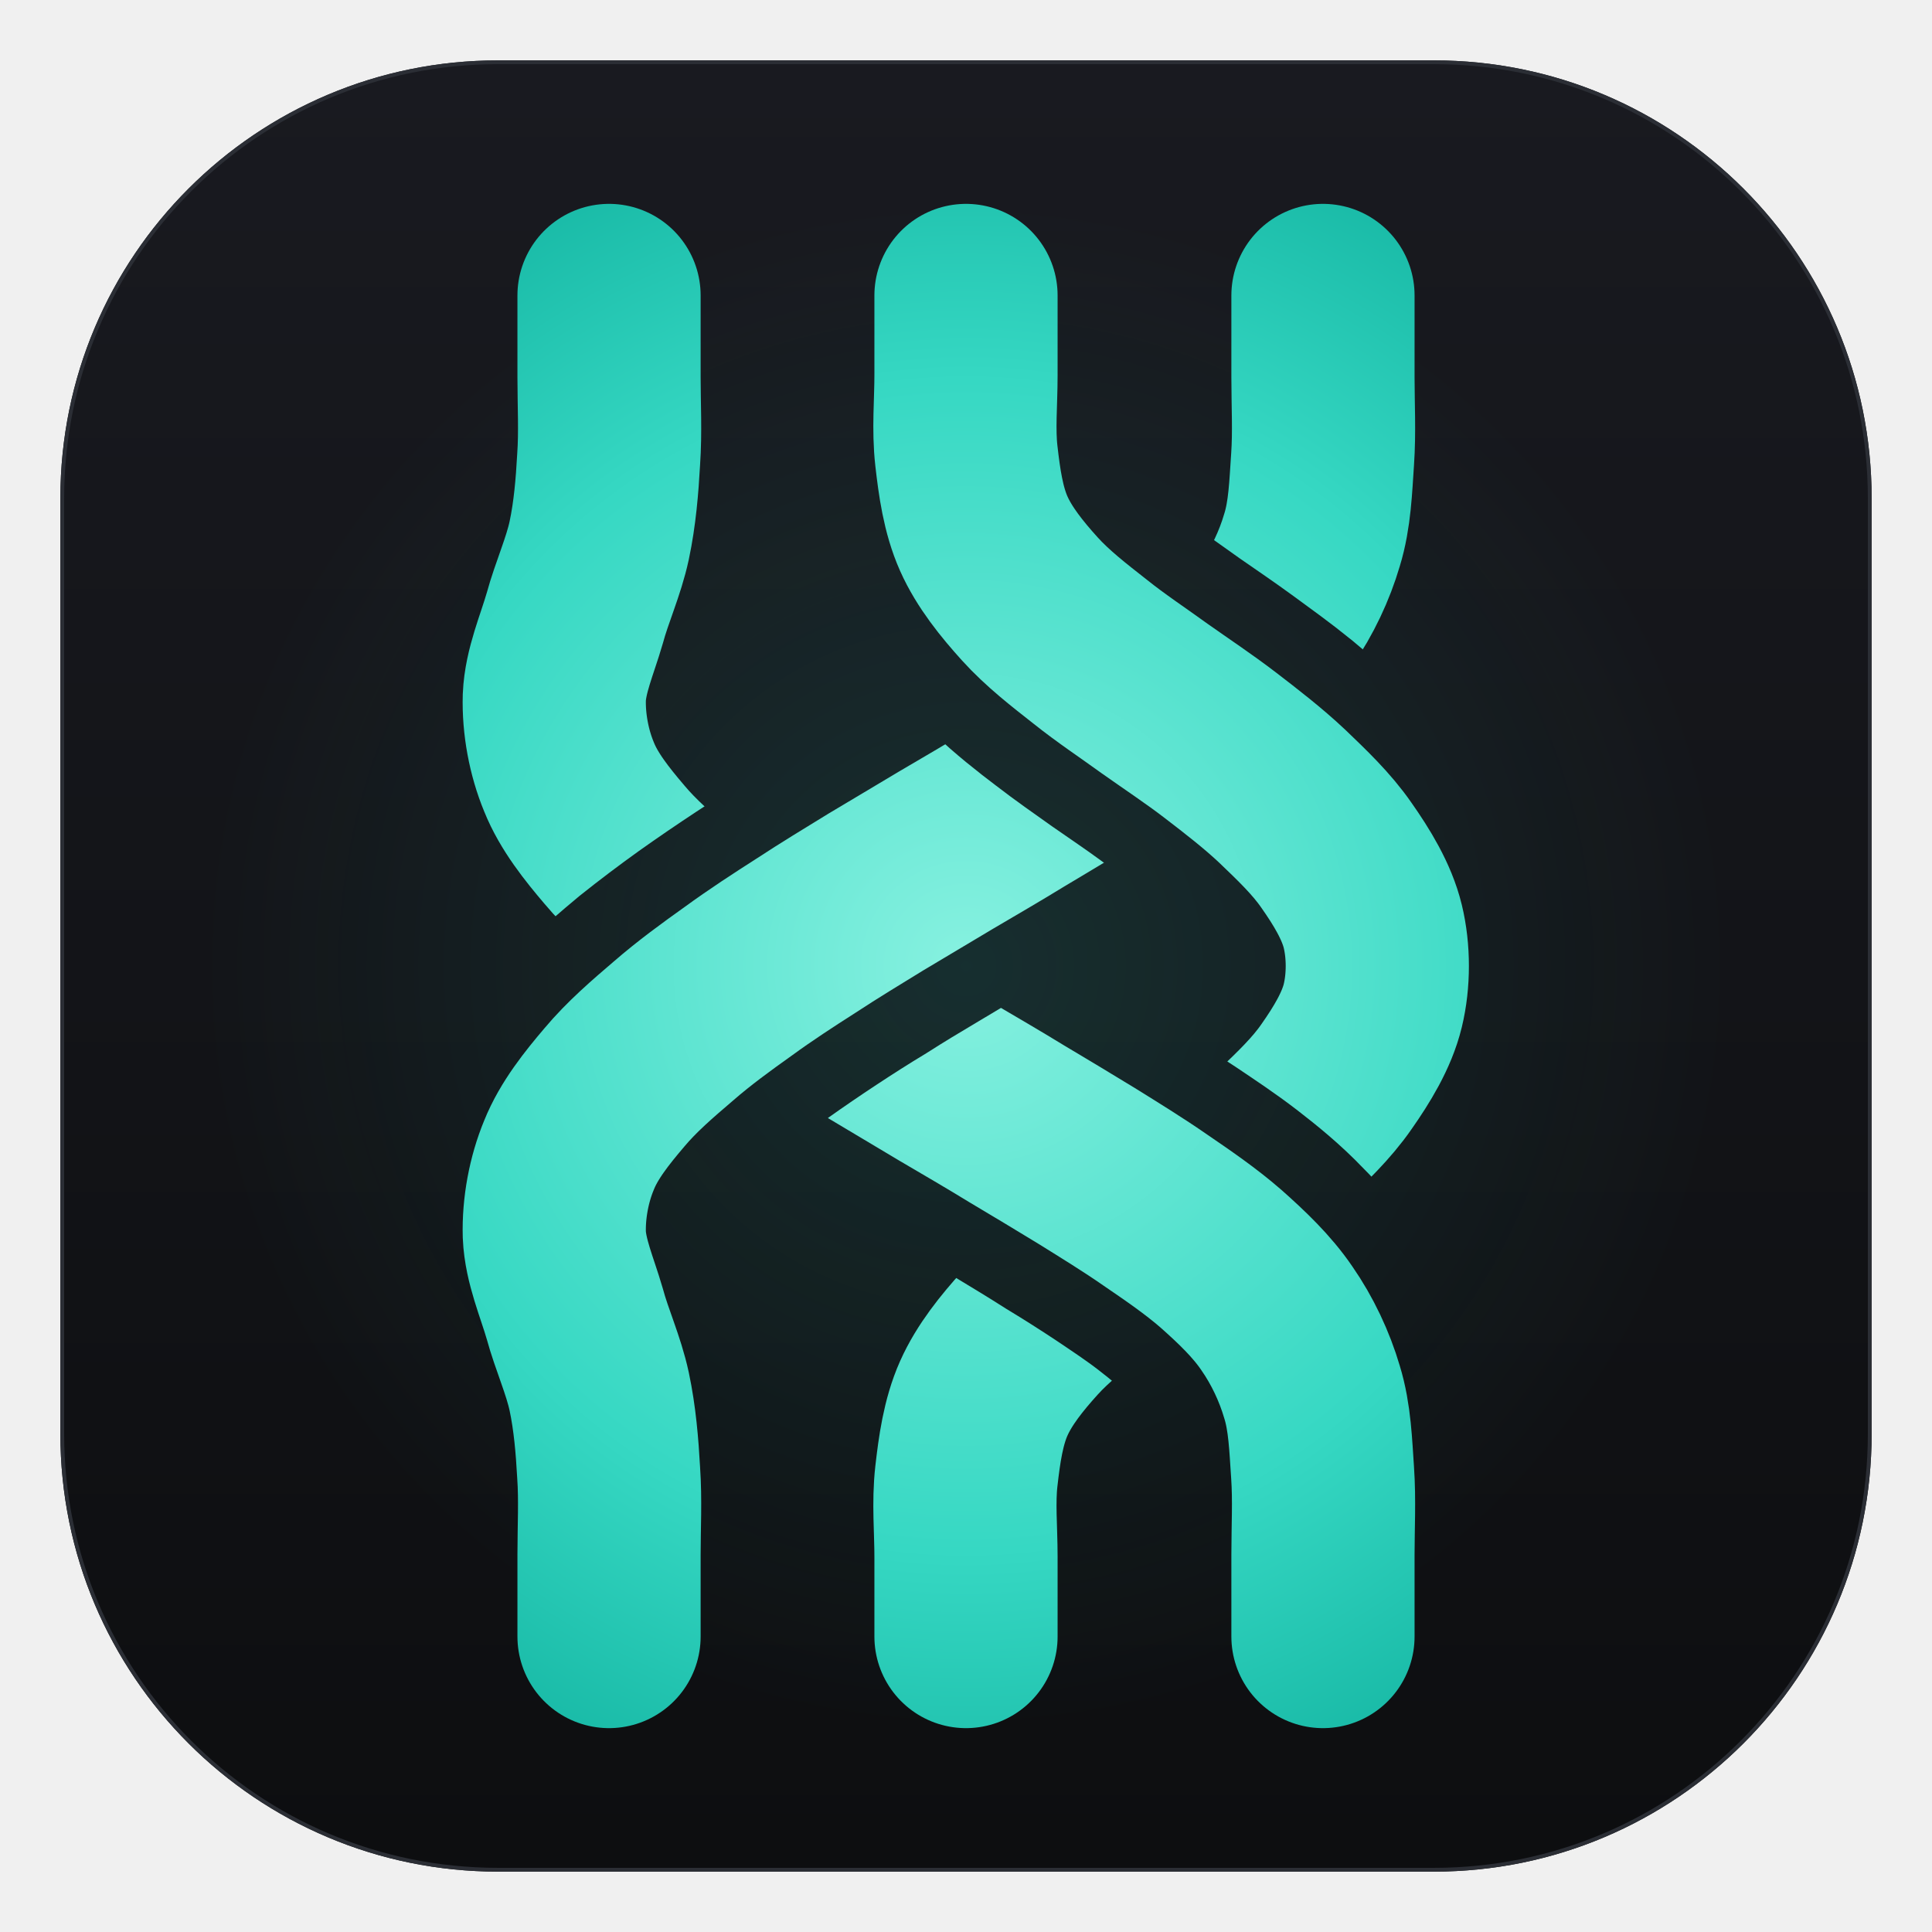
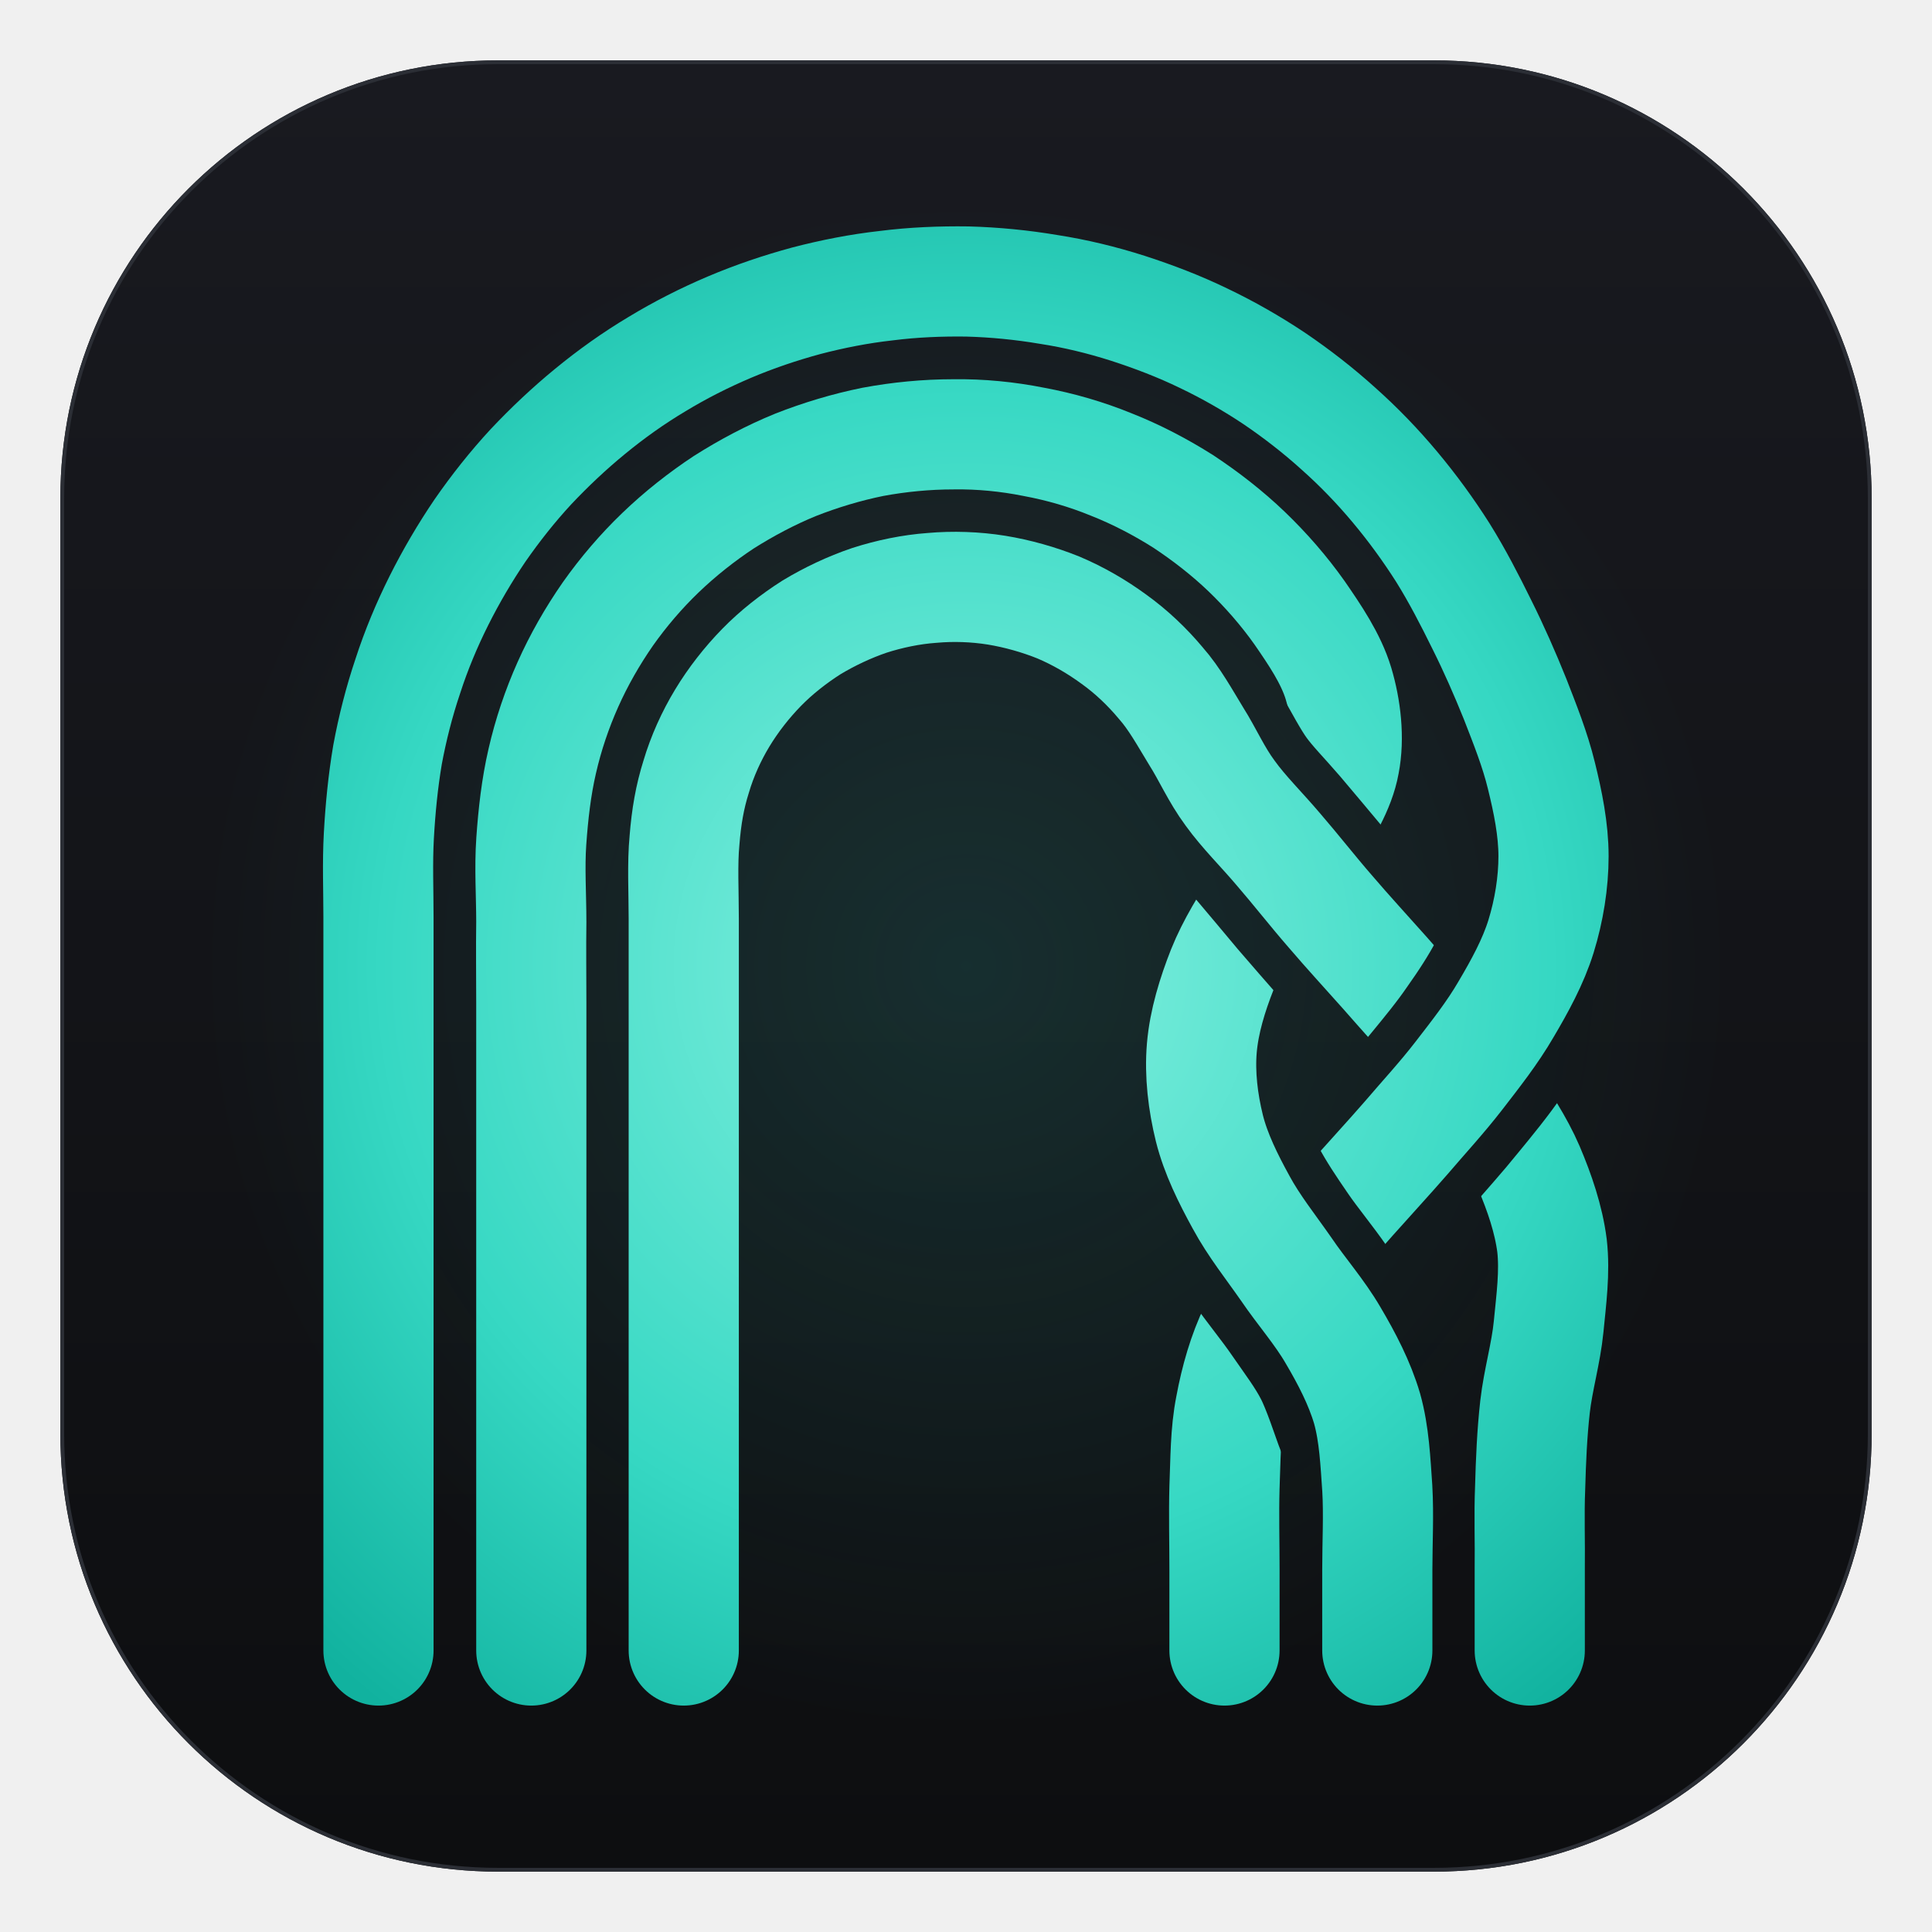
<svg xmlns="http://www.w3.org/2000/svg" width="512" height="512" viewBox="0 0 512 512">
  <defs>
    <clipPath id="tile">
      <rect x="16" y="16" width="480" height="480" rx="116" />
    </clipPath>
    <linearGradient id="background" x1="0" y1="0" x2="0" y2="1">
      <stop offset="0" stop-color="#191a20" />
      <stop offset="1" stop-color="#0d0e10" />
    </linearGradient>
    <radialGradient id="glow" cx="0.5" cy="0.5" r="0.5">
      <stop offset="0" stop-color="#2dd4bf" stop-opacity="0.14" />
      <stop offset="1" stop-color="#2dd4bf" stop-opacity="0" />
    </radialGradient>
    <radialGradient id="ink" gradientUnits="userSpaceOnUse" cx="256" cy="256" r="250">
      <stop offset="0" stop-color="#87f1e0" />
      <stop offset="0.62" stop-color="#36d8c3" />
      <stop offset="1" stop-color="#11b29f" />
    </radialGradient>
    <mask id="s0" maskUnits="userSpaceOnUse" x="-64" y="-64" width="640" height="640">
      <rect x="-64" y="-64" width="640" height="640" fill="#fff" />
-       <path d="M350.2 384.3C349.8 381.5 349 373.1 347.4 367.8C345.8 362.5 343.5 357.3 340.6 352.6C337.7 347.8 333.9 343.5 330 339.6C326.2 335.6 321.8 332 317.4 328.6C313 325.2 308.3 322.1 303.7 319C299 315.9 294.3 312.9 289.5 310C284.8 307 280 304.1 275.2 301.2C270.5 298.4 265.6 295.5 260.8 292.7C256 289.8 248.8 285.6 246.4 284.1" fill="none" stroke="#000" stroke-width="86.695" stroke-linecap="butt" />
+       <path d="M318.6 198C319.8 200 323 206.2 325.9 210.2C328.8 214.2 332.5 217.9 336.1 222.1C339.6 226.2 343.4 230.8 347.1 235.2C350.9 239.6 354.7 244 358.5 248.3C362.3 252.7 368.1 259.1 370.1 261.3" fill="none" stroke="#000" stroke-width="50.22" stroke-linecap="butt" />
    </mask>
    <mask id="s1" maskUnits="userSpaceOnUse" x="-64" y="-64" width="640" height="640">
      <rect x="-64" y="-64" width="640" height="640" fill="#fff" />
-       <path d="M149.3 309.6C150.7 307.2 154.2 299.5 157.4 294.9C160.6 290.3 164.5 286.2 168.5 282.2C172.4 278.2 176.7 274.6 181 271C185.4 267.5 189.9 264.1 194.5 260.8C199 257.6 203.7 254.4 208.4 251.3C213.1 248.2 217.8 245.2 222.6 242.3C227.3 239.3 232.1 236.4 237 233.5C241.8 230.6 246.6 227.8 251.4 224.9C256.3 222 263.5 217.7 265.9 216.3" fill="none" stroke="#000" stroke-width="86.695" stroke-linecap="butt" />
+       <path d="M409.4 244.9C408.3 247.6 405.4 255.9 402.8 261.1C400.1 266.2 396.9 271.1 393.5 275.9C390.2 280.7 386.5 285.2 382.8 289.7C379.1 294.3 375.2 298.6 371.4 303C367.5 307.4 361.6 313.9 359.7 316" fill="none" stroke="#000" stroke-width="50.22" stroke-linecap="butt" />
    </mask>
    <mask id="s2" maskUnits="userSpaceOnUse" x="-64" y="-64" width="640" height="640">
      <rect x="-64" y="-64" width="640" height="640" fill="#fff" />
-       <path d="M362.5 241.5C361.1 239.1 357.5 231.4 354.3 226.9C351.1 222.4 347.2 218.3 343.3 214.4C339.4 210.4 335.1 206.8 330.8 203.2C326.5 199.7 321.9 196.4 317.4 193.1C312.9 189.8 308.3 186.7 303.7 183.5C299.2 180.3 294.6 177.1 290.2 173.7C285.7 170.3 281.3 166.8 277.3 163C273.3 159.2 269.2 155.1 266.1 150.6C262.9 146 259.8 138.2 258.5 135.7" fill="none" stroke="#000" stroke-width="86.695" stroke-linecap="butt" />
+       <path d="M320.7 299.6C321.8 302.3 324.7 310.6 327.3 315.8C330 320.9 333.3 325.8 336.6 330.6C339.9 335.4 343.7 339.9 347 344.7C350.3 349.5 353.9 354.2 356.5 359.3C359.2 364.5 361.8 372.9 362.9 375.6" fill="none" stroke="#000" stroke-width="50.22" stroke-linecap="butt" />
    </mask>
  </defs>
  <rect id="icon-background" x="16" y="16" width="480" height="480" rx="116" fill="url(#background)" />
  <rect id="icon-border" x="16.5" y="16.5" width="479" height="479" rx="115.5" fill="none" stroke="#2b2e35" />
  <circle id="icon-glow" cx="256" cy="256" r="205" fill="url(#glow)" />
  <g id="icon-mark" clip-path="url(#tile)">
-     <path d="M256 433.7C256 430.2 256 419.5 256 412.5C256 405.4 255.3 398.2 256.1 391.2C256.9 384.2 257.9 376.9 260.7 370.6C263.5 364.3 268.2 358.5 272.9 353.3C277.6 348.1 283.3 343.7 288.9 339.3C294.4 334.9 300.3 331 306.1 326.8C311.9 322.7 317.8 318.8 323.4 314.5C329 310.2 334.7 305.8 339.8 301C344.9 296.1 350.2 291.1 354.2 285.3C358.2 279.6 362.2 273.1 363.8 266.5C365.4 259.9 365.4 252.1 363.8 245.5C362.2 238.9 358.2 232.4 354.2 226.7C350.2 220.9 344.9 215.9 339.8 211C334.7 206.2 329 201.8 323.4 197.5C317.8 193.2 311.9 189.3 306.1 185.2C300.3 181 294.4 177.1 288.9 172.7C283.3 168.3 277.6 163.9 272.9 158.7C268.2 153.5 263.5 147.7 260.7 141.4C257.9 135.1 256.9 127.8 256.1 120.8C255.3 113.8 256 106.6 256 99.5C256 92.5 256 81.8 256 78.3" mask="url(#s0)" fill="none" stroke="url(#ink)" stroke-width="48.549" stroke-linecap="round" />
-     <path d="M350.6 433.7C350.6 430.1 350.6 419.3 350.6 412C350.6 404.8 351 397.5 350.5 390.3C350 383.1 349.8 375.7 347.7 368.9C345.7 362.1 342.5 355.3 338.4 349.4C334.4 343.5 329 338.4 323.6 333.6C318.2 328.9 312.2 324.8 306.2 320.7C300.3 316.6 294.1 312.8 288 309C281.8 305.2 275.6 301.5 269.4 297.8C263.2 294 257 290.4 250.7 286.7C244.5 283 238.3 279.3 232.1 275.6C225.9 271.8 219.8 268.1 213.7 264.1C207.6 260.2 201.6 256.3 195.7 252C189.8 247.8 183.9 243.5 178.5 238.8C173 234.1 167.4 229.3 162.8 223.8C158.2 218.4 153.4 212.4 150.8 205.9C148.1 199.4 146.7 191.8 146.9 184.8C147.2 177.8 150.3 170.8 152.3 163.9C154.2 156.9 157.3 150.2 158.8 143.2C160.3 136.1 160.9 128.9 161.3 121.7C161.8 114.5 161.4 107.2 161.4 100C161.4 92.7 161.4 81.9 161.4 78.3" mask="url(#s1)" fill="none" stroke="url(#ink)" stroke-width="48.549" stroke-linecap="round" />
-     <path d="M161.4 433.7C161.4 430.1 161.4 419.3 161.4 412C161.4 404.8 161.8 397.5 161.3 390.3C160.9 383.1 160.3 375.9 158.8 368.8C157.3 361.8 154.2 355.1 152.3 348.1C150.3 341.2 147.2 334.2 146.9 327.2C146.7 320.2 148.1 312.6 150.8 306.1C153.4 299.6 158.2 293.6 162.8 288.2C167.4 282.7 173 277.9 178.5 273.2C183.9 268.5 189.8 264.2 195.7 260C201.6 255.7 207.6 251.8 213.7 247.9C219.8 243.9 225.9 240.2 232.1 236.4C238.3 232.7 244.5 229 250.7 225.3C257 221.6 263.2 218 269.4 214.2C275.6 210.5 281.8 206.8 288 203C294.1 199.2 300.3 195.4 306.2 191.3C312.2 187.2 318.2 183.1 323.6 178.4C329 173.6 334.4 168.5 338.4 162.6C342.5 156.7 345.7 149.9 347.7 143.1C349.8 136.3 350 128.9 350.5 121.7C351 114.5 350.6 107.2 350.6 100C350.6 92.7 350.6 81.9 350.6 78.3" mask="url(#s2)" fill="none" stroke="url(#ink)" stroke-width="48.549" stroke-linecap="round" />
+     <path d="M140.8 437.4C140.8 433.8 140.8 423.1 140.8 415.9C140.8 408.8 140.8 401.6 140.8 394.5C140.8 387.3 140.8 380.2 140.8 373C140.8 365.9 140.8 358.7 140.8 351.6C140.8 344.4 140.8 337.3 140.8 330.1C140.8 323 140.8 315.8 140.8 308.7C140.8 301.5 140.8 294.4 140.8 287.2C140.8 280.1 140.8 272.9 140.8 265.8C140.8 258.6 140.7 251.5 140.8 244.3C140.8 237.2 140.3 230 140.8 222.9C141.3 215.8 142.1 208.6 143.7 201.7C145.3 194.7 147.6 187.9 150.5 181.4C153.4 174.9 157 168.6 161.1 162.7C165.2 156.9 169.9 151.4 175 146.5C180.2 141.5 185.9 137 191.8 133.1C197.8 129.3 204.2 125.9 210.8 123.2C217.4 120.6 224.4 118.5 231.3 117.1C238.3 115.8 245.5 115.1 252.7 115.1C259.8 115 267 115.7 274 117.1C281 118.4 287.9 120.4 294.5 123.1C301.1 125.7 307.6 129.1 313.6 132.9C319.5 136.8 325.3 141.3 330.4 146.2C335.5 151.1 340.3 156.6 344.4 162.4C348.4 168.2 352.7 174.5 354.7 181.1C356.7 187.8 357.6 195.6 356.3 202.3C355.1 209 351 215.4 347.3 221.4C343.7 227.4 338.3 232.4 334.3 238.3C330.4 244.3 326.5 250.5 323.9 257C321.3 263.6 319.1 270.7 318.5 277.7C317.9 284.7 318.8 292.1 320.5 299C322.2 305.8 325.5 312.4 328.9 318.6C332.3 324.9 336.8 330.5 340.9 336.4C344.9 342.3 349.7 347.7 353.3 353.9C356.9 360 360.3 366.5 362.3 373.3C364.2 380.1 364.5 387.4 365 394.5C365.4 401.6 365 408.8 365 415.9C365 423.1 365 433.8 365 437.4" mask="url(#s0)" fill="none" stroke="url(#ink)" stroke-width="29.198" stroke-linecap="round" />
+     <path d="M181.2 437.4C181.2 433.8 181.2 423 181.2 415.9C181.2 408.7 181.2 401.5 181.2 394.3C181.2 387.1 181.2 379.9 181.2 372.8C181.2 365.6 181.2 358.4 181.2 351.2C181.2 344 181.2 336.8 181.2 329.7C181.2 322.5 181.2 315.3 181.2 308.1C181.2 300.9 181.2 293.7 181.2 286.6C181.2 279.4 181.2 272.2 181.2 265C181.2 257.8 181.2 250.5 181.2 243.5C181.2 236.4 180.8 228.9 181.4 222.7C181.9 216.4 182.8 211.2 184.5 205.8C186.1 200.4 188.5 195.1 191.4 190.3C194.3 185.5 197.9 180.9 201.8 176.9C205.7 172.9 210.3 169.3 215 166.3C219.8 163.4 225.1 160.9 230.4 159.1C235.7 157.4 241.4 156.2 247 155.8C252.6 155.3 258.5 155.5 264.1 156.4C269.6 157.3 275.3 158.9 280.5 161C285.7 163.2 290.7 166.1 295.2 169.4C299.8 172.7 304 176.7 307.6 181C311.3 185.2 314 190.2 317 195.1C320.1 200 322.3 205.2 326 210.2C329.6 215.2 334.4 219.9 338.8 225.1C343.3 230.3 347.9 236.2 352.6 241.6C357.3 247.1 362.1 252.3 366.9 257.7C371.6 263.1 376.5 268.4 381.1 273.9C385.7 279.5 390.3 285 394.3 290.9C398.3 296.9 402.4 303 405.2 309.5C408 316.1 410.4 323.1 411.3 330.1C412.1 337.1 411.1 344.4 410.4 351.6C409.7 358.7 407.6 365.7 406.8 372.8C406 379.9 405.7 387.1 405.5 394.3C405.2 401.5 405.5 408.7 405.4 415.9C405.4 423 405.4 433.8 405.4 437.4" mask="url(#s1)" fill="none" stroke="url(#ink)" stroke-width="29.198" stroke-linecap="round" />
+     <path d="M100.3 437.4C100.3 433.8 100.3 423 100.3 415.8C100.3 408.6 100.3 401.4 100.3 394.2C100.3 387 100.3 379.8 100.3 372.6C100.3 365.4 100.3 358.2 100.3 351C100.3 343.8 100.3 336.6 100.3 329.4C100.3 322.2 100.3 315 100.3 307.8C100.3 300.7 100.3 293.5 100.3 286.3C100.3 279.1 100.3 271.9 100.3 264.7C100.3 257.5 100.3 250.3 100.3 243.1C100.3 235.9 100 228.7 100.4 221.5C100.8 214.3 101.5 207.1 102.7 200C104 193 105.8 185.9 108.1 179.1C110.3 172.3 113.1 165.6 116.3 159.2C119.5 152.8 123.2 146.5 127.2 140.6C131.3 134.7 135.8 129 140.7 123.7C145.6 118.5 150.9 113.5 156.4 109C162 104.4 167.9 100.2 174.1 96.5C180.2 92.8 186.7 89.5 193.3 86.7C199.9 83.9 206.7 81.6 213.7 79.7C220.6 77.9 227.7 76.5 234.9 75.7C242 74.8 249.2 74.5 256.4 74.6C263.6 74.8 270.8 75.5 277.9 76.7C285 77.8 292 79.5 298.9 81.7C305.7 83.9 312.5 86.5 318.9 89.6C325.4 92.7 331.7 96.3 337.7 100.3C343.6 104.3 349.4 108.8 354.7 113.6C360.1 118.4 365.1 123.6 369.7 129.1C374.3 134.6 378.6 140.5 382.4 146.5C386.2 152.6 389.5 159 392.7 165.5C395.9 171.9 398.8 178.5 401.5 185.2C404.1 191.9 406.8 198.6 408.5 205.6C410.2 212.5 411.7 219.8 411.7 226.9C411.7 233.9 410.5 241.3 408.4 248.1C406.3 254.9 402.7 261.4 399.1 267.5C395.5 273.7 391 279.4 386.6 285.1C382.2 290.8 377.3 296.1 372.6 301.6C367.9 307 363 312.3 358.2 317.7C353.5 323.1 348.5 328.4 344.2 334.1C339.9 339.9 335.5 345.7 332.5 352.2C329.4 358.6 327.4 365.7 326.1 372.7C324.7 379.7 324.8 387 324.5 394.2C324.3 401.4 324.5 408.6 324.5 415.8C324.5 423 324.5 433.8 324.5 437.4" mask="url(#s2)" fill="none" stroke="url(#ink)" stroke-width="29.198" stroke-linecap="round" />
  </g>
</svg>
